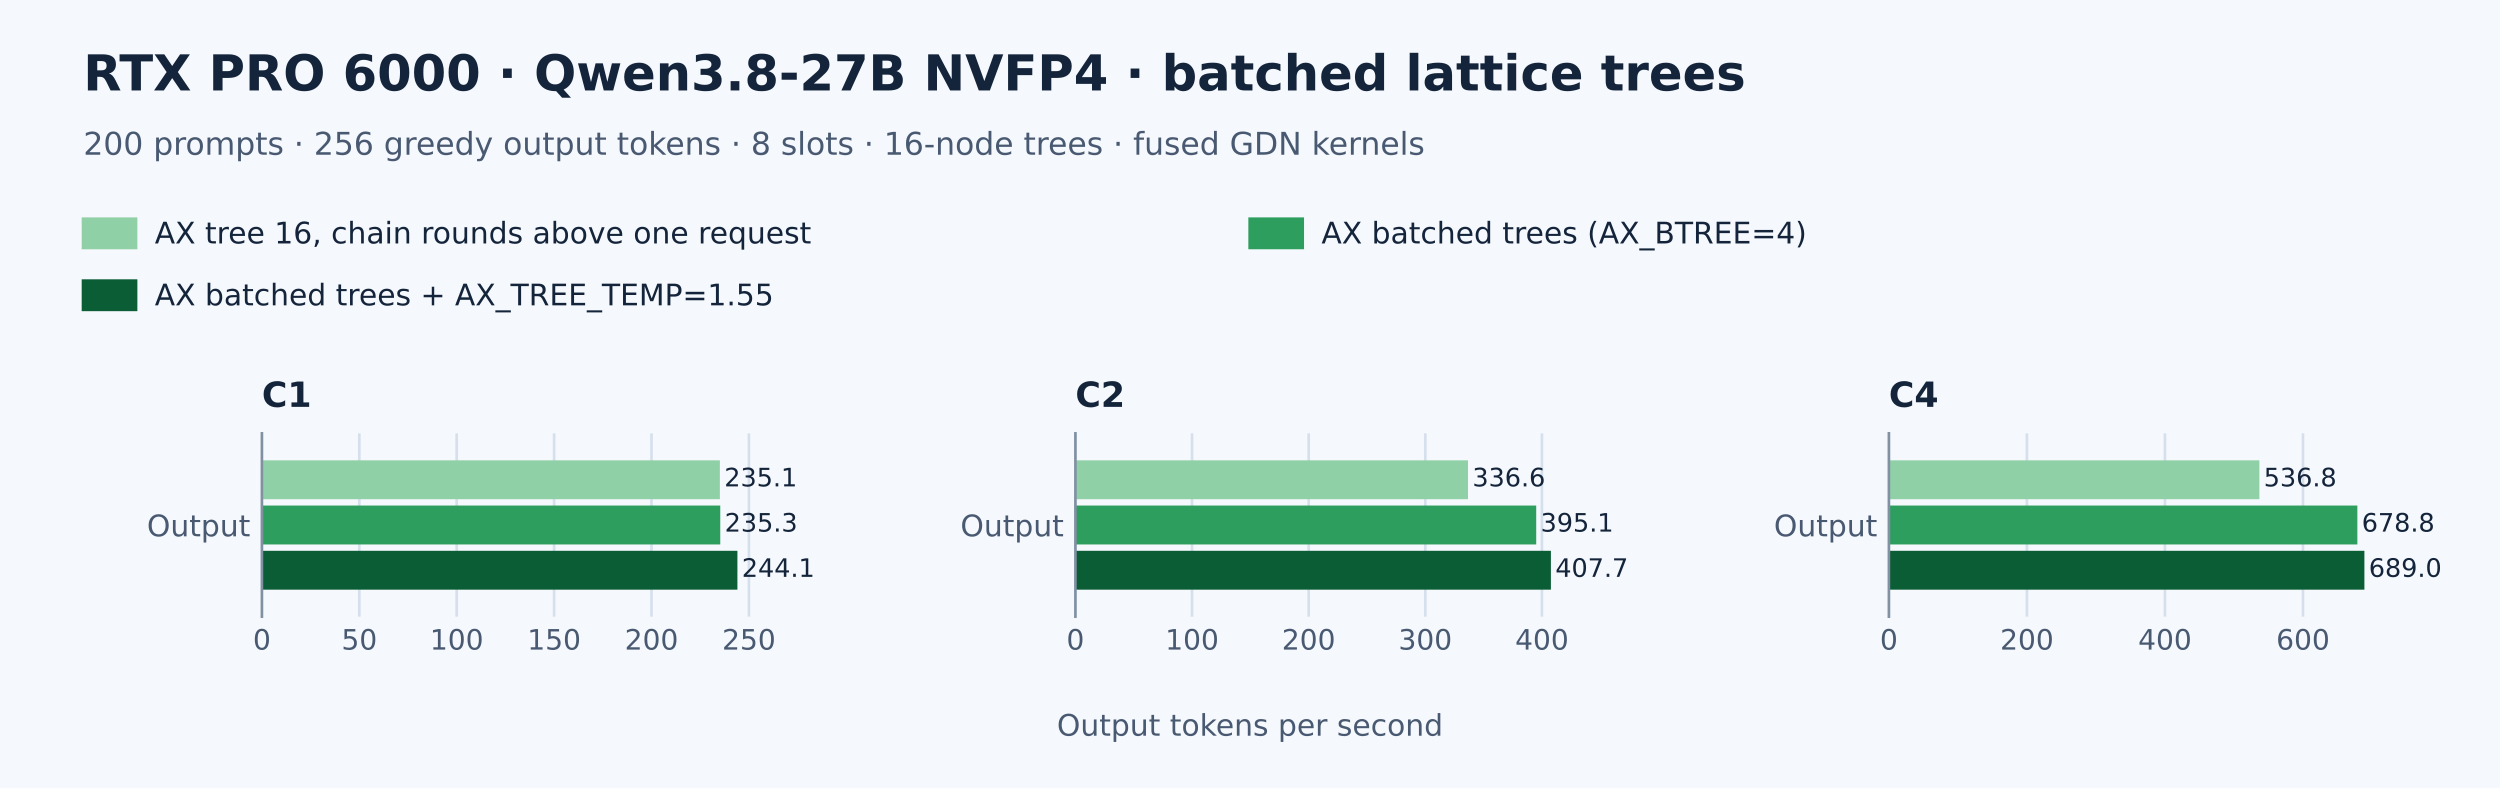
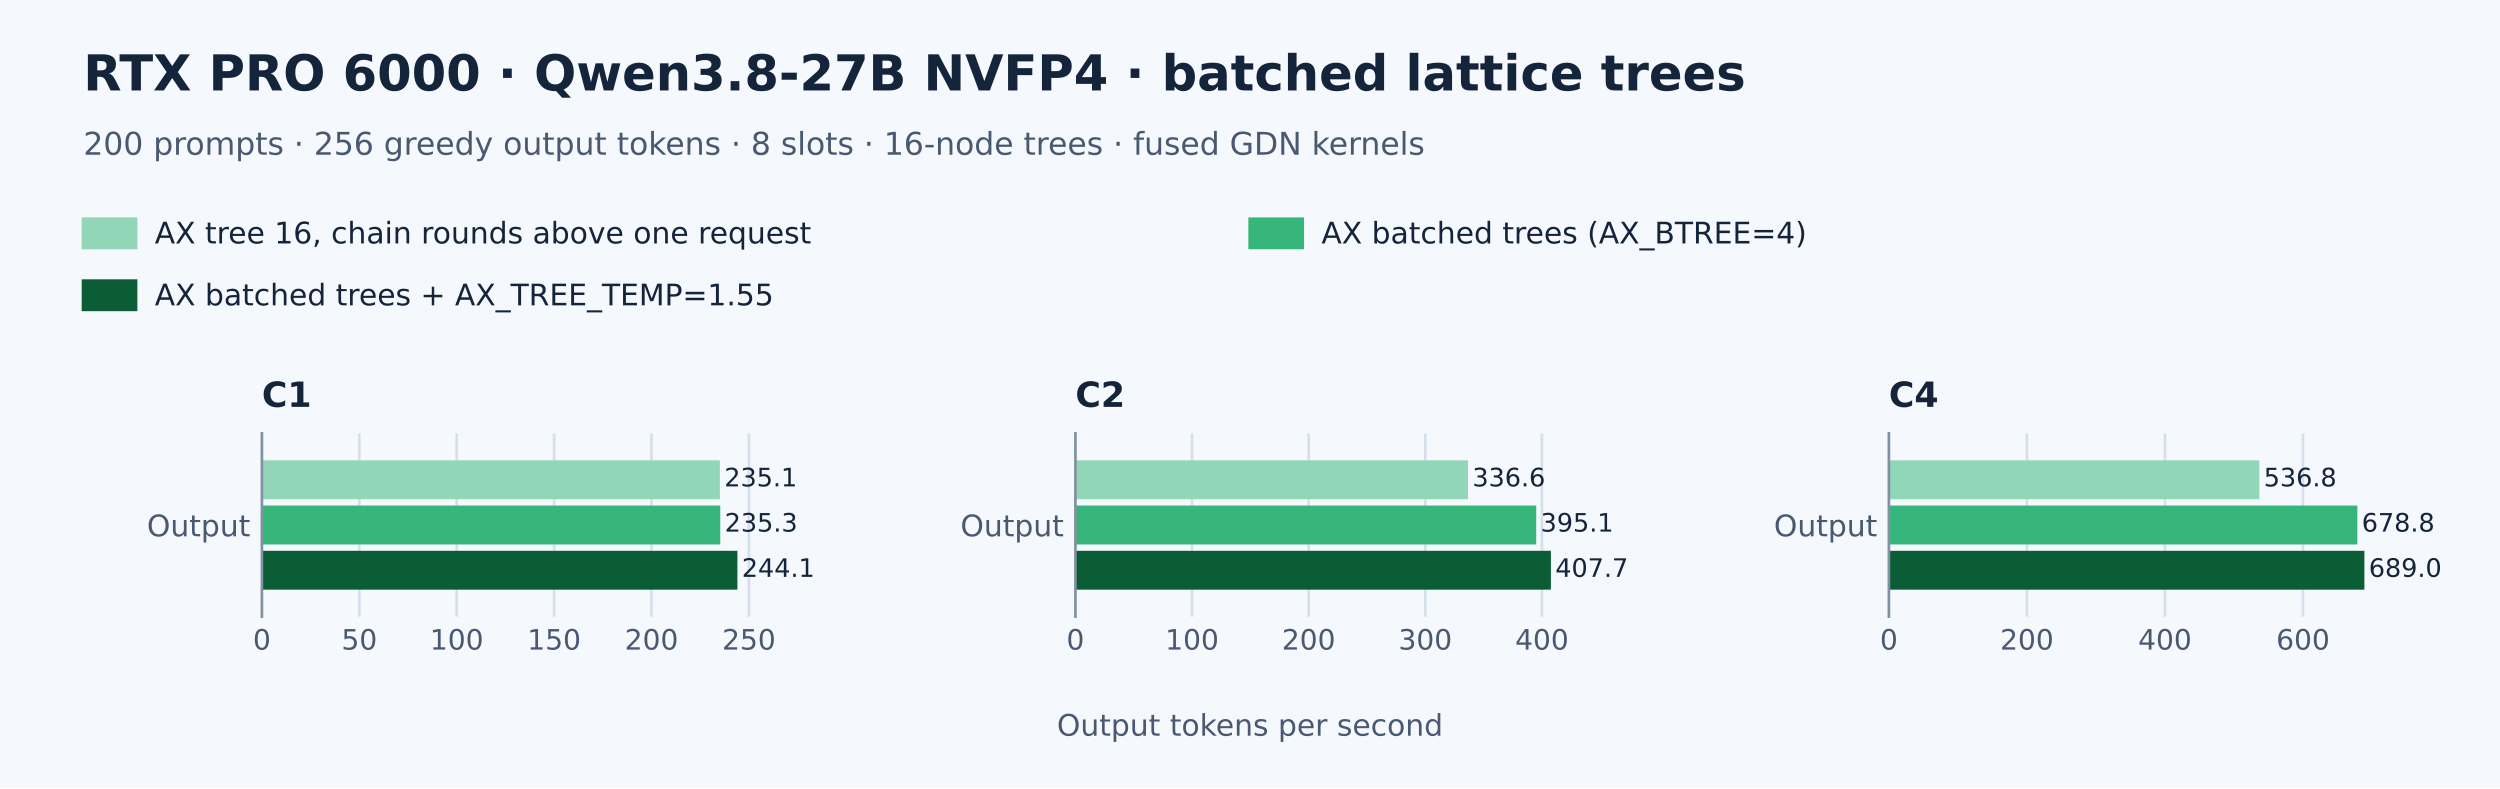
<svg xmlns="http://www.w3.org/2000/svg" width="756pt" height="238.32pt" viewBox="0 0 756 238.32" version="1.1">
  <defs>
    <style type="text/css">*{stroke-linejoin: round; stroke-linecap: butt}</style>
  </defs>
  <g id="figure_1">
    <g id="patch_1">
      <path d="M 0 238.32  L 756 238.32  L 756 0  L 0 0  z " style="fill: #f5f8fc" />
    </g>
    <g id="axes_1">
      <g id="patch_2">
        <path d="M 79.2 186.48  L 246 186.48  L 246 131.04  L 79.2 131.04  z " style="fill: #f5f8fc" />
      </g>
      <g id="matplotlib.axis_1">
        <g id="xtick_1">
          <g id="line2d_1">
            <path d="M 79.2 186.48  L 79.2 131.04  " clip-path="url(#pd5105892b7)" style="fill: none; stroke: #d6dfec; stroke-width: 0.8; stroke-linecap: square" />
          </g>
          <g id="line2d_2" />
          <g id="text_1">
            <text style="font-size: 8.5px; font-family: 'DejaVu Sans', 'Helvetica Neue', Helvetica, Arial, sans-serif; text-anchor: middle; fill: #485971" x="79.2" y="196.438" transform="rotate(-0 79.2 196.438)">0</text>
          </g>
        </g>
        <g id="xtick_2">
          <g id="line2d_3">
            <path d="M 108.654 186.48  L 108.654 131.04  " clip-path="url(#pd5105892b7)" style="fill: none; stroke: #d6dfec; stroke-width: 0.8; stroke-linecap: square" />
          </g>
          <g id="line2d_4" />
          <g id="text_2">
            <text style="font-size: 8.5px; font-family: 'DejaVu Sans', 'Helvetica Neue', Helvetica, Arial, sans-serif; text-anchor: middle; fill: #485971" x="108.654" y="196.438" transform="rotate(-0 108.6537 196.438)">50</text>
          </g>
        </g>
        <g id="xtick_3">
          <g id="line2d_5">
            <path d="M 138.107 186.48  L 138.107 131.04  " clip-path="url(#pd5105892b7)" style="fill: none; stroke: #d6dfec; stroke-width: 0.8; stroke-linecap: square" />
          </g>
          <g id="line2d_6" />
          <g id="text_3">
            <text style="font-size: 8.5px; font-family: 'DejaVu Sans', 'Helvetica Neue', Helvetica, Arial, sans-serif; text-anchor: middle; fill: #485971" x="138.107" y="196.438" transform="rotate(-0 138.1075 196.438)">100</text>
          </g>
        </g>
        <g id="xtick_4">
          <g id="line2d_7">
            <path d="M 167.561 186.48  L 167.561 131.04  " clip-path="url(#pd5105892b7)" style="fill: none; stroke: #d6dfec; stroke-width: 0.8; stroke-linecap: square" />
          </g>
          <g id="line2d_8" />
          <g id="text_4">
            <text style="font-size: 8.5px; font-family: 'DejaVu Sans', 'Helvetica Neue', Helvetica, Arial, sans-serif; text-anchor: middle; fill: #485971" x="167.561" y="196.438" transform="rotate(-0 167.5612 196.438)">150</text>
          </g>
        </g>
        <g id="xtick_5">
          <g id="line2d_9">
            <path d="M 197.015 186.48  L 197.015 131.04  " clip-path="url(#pd5105892b7)" style="fill: none; stroke: #d6dfec; stroke-width: 0.8; stroke-linecap: square" />
          </g>
          <g id="line2d_10" />
          <g id="text_5">
            <text style="font-size: 8.5px; font-family: 'DejaVu Sans', 'Helvetica Neue', Helvetica, Arial, sans-serif; text-anchor: middle; fill: #485971" x="197.015" y="196.438" transform="rotate(-0 197.0149 196.438)">200</text>
          </g>
        </g>
        <g id="xtick_6">
          <g id="line2d_11">
            <path d="M 226.469 186.48  L 226.469 131.04  " clip-path="url(#pd5105892b7)" style="fill: none; stroke: #d6dfec; stroke-width: 0.8; stroke-linecap: square" />
          </g>
          <g id="line2d_12" />
          <g id="text_6">
            <text style="font-size: 8.5px; font-family: 'DejaVu Sans', 'Helvetica Neue', Helvetica, Arial, sans-serif; text-anchor: middle; fill: #485971" x="226.469" y="196.438" transform="rotate(-0 226.4686 196.438)">250</text>
          </g>
        </g>
      </g>
      <g id="matplotlib.axis_2">
        <g id="ytick_1">
          <g id="line2d_13" />
          <g id="text_7">
            <text style="font-size: 9px; font-family: 'DejaVu Sans', 'Helvetica Neue', Helvetica, Arial, sans-serif; text-anchor: end; fill: #485971" x="75.7" y="162.179" transform="rotate(-0 75.7 162.1789)">Output</text>
          </g>
        </g>
      </g>
      <g id="patch_3">
-         <path d="M 79.2 139.198  L 217.691 139.198  L 217.691 150.962  L 79.2 150.962  z " clip-path="url(#pd5105892b7)" style="fill: #8fd0a6" />
+         <path d="M 79.2 139.198  L 217.691 139.198  L 217.691 150.962  L 79.2 150.962  z " clip-path="url(#pd5105892b7)" style="fill: #91d7b7" />
      </g>
      <g id="patch_4">
-         <path d="M 79.2 152.878  L 217.809 152.878  L 217.809 164.642  L 79.2 164.642  z " clip-path="url(#pd5105892b7)" style="fill: #2e9e5f" />
+         <path d="M 79.2 152.878  L 217.809 152.878  L 217.809 164.642  L 79.2 164.642  z " clip-path="url(#pd5105892b7)" style="fill: #37b67c" />
      </g>
      <g id="patch_5">
        <path d="M 79.2 166.558  L 222.993 166.558  L 222.993 178.322  L 79.2 178.322  z " clip-path="url(#pd5105892b7)" style="fill: #0b5d36" />
      </g>
      <g id="patch_6">
        <path d="M 79.2 186.48  L 79.2 131.04  " style="fill: none; stroke: #8191a3; stroke-width: 0.8; stroke-linejoin: miter; stroke-linecap: square" />
      </g>
      <g id="text_8">
        <text style="font-size: 7.7px; font-family: 'DejaVu Sans', 'Helvetica Neue', Helvetica, Arial, sans-serif; text-anchor: start; fill: #14243b" x="219.026" y="147.08" transform="rotate(-0 219.0258 147.0802)">235.1</text>
      </g>
      <g id="text_9">
        <text style="font-size: 7.7px; font-family: 'DejaVu Sans', 'Helvetica Neue', Helvetica, Arial, sans-serif; text-anchor: start; fill: #14243b" x="219.144" y="160.76" transform="rotate(-0 219.1436 160.7602)">235.3</text>
      </g>
      <g id="text_10">
        <text style="font-size: 7.7px; font-family: 'DejaVu Sans', 'Helvetica Neue', Helvetica, Arial, sans-serif; text-anchor: start; fill: #14243b" x="224.328" y="174.44" transform="rotate(-0 224.3275 174.4402)">244.1</text>
      </g>
      <g id="text_11">
        <text style="font-weight: 700; font-size: 10.5px; font-family: 'DejaVu Sans', 'Helvetica Neue', Helvetica, Arial, sans-serif; text-anchor: start; fill: #14243b" x="79.2" y="123.04" transform="rotate(-0 79.2 123.04)">C1</text>
      </g>
    </g>
    <g id="axes_2">
      <g id="patch_7">
        <path d="M 325.2 186.48  L 492 186.48  L 492 131.04  L 325.2 131.04  z " style="fill: #f5f8fc" />
      </g>
      <g id="matplotlib.axis_3">
        <g id="xtick_7">
          <g id="line2d_14">
            <path d="M 325.2 186.48  L 325.2 131.04  " clip-path="url(#p25a11763fa)" style="fill: none; stroke: #d6dfec; stroke-width: 0.8; stroke-linecap: square" />
          </g>
          <g id="line2d_15" />
          <g id="text_12">
            <text style="font-size: 8.5px; font-family: 'DejaVu Sans', 'Helvetica Neue', Helvetica, Arial, sans-serif; text-anchor: middle; fill: #485971" x="325.2" y="196.438" transform="rotate(-0 325.2 196.438)">0</text>
          </g>
        </g>
        <g id="xtick_8">
          <g id="line2d_16">
            <path d="M 360.469 186.48  L 360.469 131.04  " clip-path="url(#p25a11763fa)" style="fill: none; stroke: #d6dfec; stroke-width: 0.8; stroke-linecap: square" />
          </g>
          <g id="line2d_17" />
          <g id="text_13">
            <text style="font-size: 8.5px; font-family: 'DejaVu Sans', 'Helvetica Neue', Helvetica, Arial, sans-serif; text-anchor: middle; fill: #485971" x="360.469" y="196.438" transform="rotate(-0 360.4693 196.438)">100</text>
          </g>
        </g>
        <g id="xtick_9">
          <g id="line2d_18">
            <path d="M 395.739 186.48  L 395.739 131.04  " clip-path="url(#p25a11763fa)" style="fill: none; stroke: #d6dfec; stroke-width: 0.8; stroke-linecap: square" />
          </g>
          <g id="line2d_19" />
          <g id="text_14">
            <text style="font-size: 8.5px; font-family: 'DejaVu Sans', 'Helvetica Neue', Helvetica, Arial, sans-serif; text-anchor: middle; fill: #485971" x="395.739" y="196.438" transform="rotate(-0 395.7387 196.438)">200</text>
          </g>
        </g>
        <g id="xtick_10">
          <g id="line2d_20">
            <path d="M 431.008 186.48  L 431.008 131.04  " clip-path="url(#p25a11763fa)" style="fill: none; stroke: #d6dfec; stroke-width: 0.8; stroke-linecap: square" />
          </g>
          <g id="line2d_21" />
          <g id="text_15">
            <text style="font-size: 8.5px; font-family: 'DejaVu Sans', 'Helvetica Neue', Helvetica, Arial, sans-serif; text-anchor: middle; fill: #485971" x="431.008" y="196.438" transform="rotate(-0 431.008 196.438)">300</text>
          </g>
        </g>
        <g id="xtick_11">
          <g id="line2d_22">
            <path d="M 466.277 186.48  L 466.277 131.04  " clip-path="url(#p25a11763fa)" style="fill: none; stroke: #d6dfec; stroke-width: 0.8; stroke-linecap: square" />
          </g>
          <g id="line2d_23" />
          <g id="text_16">
            <text style="font-size: 8.5px; font-family: 'DejaVu Sans', 'Helvetica Neue', Helvetica, Arial, sans-serif; text-anchor: middle; fill: #485971" x="466.277" y="196.438" transform="rotate(-0 466.2774 196.438)">400</text>
          </g>
        </g>
      </g>
      <g id="matplotlib.axis_4">
        <g id="ytick_2">
          <g id="line2d_24" />
          <g id="text_17">
            <text style="font-size: 9px; font-family: 'DejaVu Sans', 'Helvetica Neue', Helvetica, Arial, sans-serif; text-anchor: end; fill: #485971" x="321.7" y="162.179" transform="rotate(-0 321.7 162.1789)">Output</text>
          </g>
        </g>
      </g>
      <g id="patch_8">
-         <path d="M 325.2 139.198  L 443.917 139.198  L 443.917 150.962  L 325.2 150.962  z " clip-path="url(#p25a11763fa)" style="fill: #8fd0a6" />
+         <path d="M 325.2 139.198  L 443.917 139.198  L 443.917 150.962  L 325.2 150.962  z " clip-path="url(#p25a11763fa)" style="fill: #91d7b7" />
      </g>
      <g id="patch_9">
-         <path d="M 325.2 152.878  L 464.549 152.878  L 464.549 164.642  L 325.2 164.642  z " clip-path="url(#p25a11763fa)" style="fill: #2e9e5f" />
+         <path d="M 325.2 152.878  L 464.549 152.878  L 464.549 164.642  L 325.2 164.642  z " clip-path="url(#p25a11763fa)" style="fill: #37b67c" />
      </g>
      <g id="patch_10">
        <path d="M 325.2 166.558  L 468.993 166.558  L 468.993 178.322  L 325.2 178.322  z " clip-path="url(#p25a11763fa)" style="fill: #0b5d36" />
      </g>
      <g id="patch_11">
        <path d="M 325.2 186.48  L 325.2 131.04  " style="fill: none; stroke: #8191a3; stroke-width: 0.8; stroke-linejoin: miter; stroke-linecap: square" />
      </g>
      <g id="text_18">
        <text style="font-size: 7.7px; font-family: 'DejaVu Sans', 'Helvetica Neue', Helvetica, Arial, sans-serif; text-anchor: start; fill: #14243b" x="445.251" y="147.08" transform="rotate(-0 445.251 147.0802)">336.6</text>
      </g>
      <g id="text_19">
        <text style="font-size: 7.7px; font-family: 'DejaVu Sans', 'Helvetica Neue', Helvetica, Arial, sans-serif; text-anchor: start; fill: #14243b" x="465.884" y="160.76" transform="rotate(-0 465.8836 160.7602)">395.1</text>
      </g>
      <g id="text_20">
        <text style="font-size: 7.7px; font-family: 'DejaVu Sans', 'Helvetica Neue', Helvetica, Arial, sans-serif; text-anchor: start; fill: #14243b" x="470.328" y="174.44" transform="rotate(-0 470.3275 174.4402)">407.7</text>
      </g>
      <g id="text_21">
        <text style="font-weight: 700; font-size: 10.5px; font-family: 'DejaVu Sans', 'Helvetica Neue', Helvetica, Arial, sans-serif; text-anchor: start; fill: #14243b" x="325.2" y="123.04" transform="rotate(-0 325.2 123.04)">C2</text>
      </g>
    </g>
    <g id="axes_3">
      <g id="patch_12">
        <path d="M 571.2 186.48  L 738 186.48  L 738 131.04  L 571.2 131.04  z " style="fill: #f5f8fc" />
      </g>
      <g id="matplotlib.axis_5">
        <g id="xtick_12">
          <g id="line2d_25">
            <path d="M 571.2 186.48  L 571.2 131.04  " clip-path="url(#p2c15755786)" style="fill: none; stroke: #d6dfec; stroke-width: 0.8; stroke-linecap: square" />
          </g>
          <g id="line2d_26" />
          <g id="text_22">
            <text style="font-size: 8.5px; font-family: 'DejaVu Sans', 'Helvetica Neue', Helvetica, Arial, sans-serif; text-anchor: middle; fill: #485971" x="571.2" y="196.438" transform="rotate(-0 571.2 196.438)">0</text>
          </g>
        </g>
        <g id="xtick_13">
          <g id="line2d_27">
            <path d="M 612.94 186.48  L 612.94 131.04  " clip-path="url(#p2c15755786)" style="fill: none; stroke: #d6dfec; stroke-width: 0.8; stroke-linecap: square" />
          </g>
          <g id="line2d_28" />
          <g id="text_23">
            <text style="font-size: 8.5px; font-family: 'DejaVu Sans', 'Helvetica Neue', Helvetica, Arial, sans-serif; text-anchor: middle; fill: #485971" x="612.94" y="196.438" transform="rotate(-0 612.9397 196.438)">200</text>
          </g>
        </g>
        <g id="xtick_14">
          <g id="line2d_29">
            <path d="M 654.679 186.48  L 654.679 131.04  " clip-path="url(#p2c15755786)" style="fill: none; stroke: #d6dfec; stroke-width: 0.8; stroke-linecap: square" />
          </g>
          <g id="line2d_30" />
          <g id="text_24">
            <text style="font-size: 8.5px; font-family: 'DejaVu Sans', 'Helvetica Neue', Helvetica, Arial, sans-serif; text-anchor: middle; fill: #485971" x="654.679" y="196.438" transform="rotate(-0 654.6793 196.438)">400</text>
          </g>
        </g>
        <g id="xtick_15">
          <g id="line2d_31">
            <path d="M 696.419 186.48  L 696.419 131.04  " clip-path="url(#p2c15755786)" style="fill: none; stroke: #d6dfec; stroke-width: 0.8; stroke-linecap: square" />
          </g>
          <g id="line2d_32" />
          <g id="text_25">
            <text style="font-size: 8.5px; font-family: 'DejaVu Sans', 'Helvetica Neue', Helvetica, Arial, sans-serif; text-anchor: middle; fill: #485971" x="696.419" y="196.438" transform="rotate(-0 696.419 196.438)">600</text>
          </g>
        </g>
      </g>
      <g id="matplotlib.axis_6">
        <g id="ytick_3">
          <g id="line2d_33" />
          <g id="text_26">
            <text style="font-size: 9px; font-family: 'DejaVu Sans', 'Helvetica Neue', Helvetica, Arial, sans-serif; text-anchor: end; fill: #485971" x="567.7" y="162.179" transform="rotate(-0 567.7 162.1789)">Output</text>
          </g>
        </g>
      </g>
      <g id="patch_13">
-         <path d="M 571.2 139.198  L 683.229 139.198  L 683.229 150.962  L 571.2 150.962  z " clip-path="url(#p2c15755786)" style="fill: #8fd0a6" />
+         <path d="M 571.2 139.198  L 683.229 139.198  L 683.229 150.962  L 571.2 150.962  z " clip-path="url(#p2c15755786)" style="fill: #91d7b7" />
      </g>
      <g id="patch_14">
-         <path d="M 571.2 152.878  L 712.864 152.878  L 712.864 164.642  L 571.2 164.642  z " clip-path="url(#p2c15755786)" style="fill: #2e9e5f" />
+         <path d="M 571.2 152.878  L 712.864 152.878  L 712.864 164.642  L 571.2 164.642  z " clip-path="url(#p2c15755786)" style="fill: #37b67c" />
      </g>
      <g id="patch_15">
        <path d="M 571.2 166.558  L 714.993 166.558  L 714.993 178.322  L 571.2 178.322  z " clip-path="url(#p2c15755786)" style="fill: #0b5d36" />
      </g>
      <g id="patch_16">
        <path d="M 571.2 186.48  L 571.2 131.04  " style="fill: none; stroke: #8191a3; stroke-width: 0.8; stroke-linejoin: miter; stroke-linecap: square" />
      </g>
      <g id="text_27">
        <text style="font-size: 7.7px; font-family: 'DejaVu Sans', 'Helvetica Neue', Helvetica, Arial, sans-serif; text-anchor: start; fill: #14243b" x="684.564" y="147.08" transform="rotate(-0 684.5636 147.0802)">536.8</text>
      </g>
      <g id="text_28">
        <text style="font-size: 7.7px; font-family: 'DejaVu Sans', 'Helvetica Neue', Helvetica, Arial, sans-serif; text-anchor: start; fill: #14243b" x="714.199" y="160.76" transform="rotate(-0 714.1988 160.7602)">678.8</text>
      </g>
      <g id="text_29">
        <text style="font-size: 7.7px; font-family: 'DejaVu Sans', 'Helvetica Neue', Helvetica, Arial, sans-serif; text-anchor: start; fill: #14243b" x="716.328" y="174.44" transform="rotate(-0 716.3275 174.4402)">689.0</text>
      </g>
      <g id="text_30">
        <text style="font-weight: 700; font-size: 10.5px; font-family: 'DejaVu Sans', 'Helvetica Neue', Helvetica, Arial, sans-serif; text-anchor: start; fill: #14243b" x="571.2" y="123.04" transform="rotate(-0 571.2 123.04)">C4</text>
      </g>
    </g>
    <g id="patch_17">
-       <path d="M 25.2 74.88  L 41.04 74.88  L 41.04 66.24  L 25.2 66.24  z " style="fill: #8fd0a6; stroke: #8fd0a6; stroke-linejoin: miter" />
+       <path d="M 25.2 74.88  L 41.04 74.88  L 41.04 66.24  L 25.2 66.24  z " style="fill: #91d7b7; stroke: #91d7b7; stroke-linejoin: miter" />
    </g>
    <g id="patch_18">
-       <path d="M 378 74.88  L 393.84 74.88  L 393.84 66.24  L 378 66.24  z " style="fill: #2e9e5f; stroke: #2e9e5f; stroke-linejoin: miter" />
+       <path d="M 378 74.88  L 393.84 74.88  L 393.84 66.24  L 378 66.24  z " style="fill: #37b67c; stroke: #37b67c; stroke-linejoin: miter" />
    </g>
    <g id="patch_19">
      <path d="M 25.2 93.6  L 41.04 93.6  L 41.04 84.96  L 25.2 84.96  z " style="fill: #0b5d36; stroke: #0b5d36; stroke-linejoin: miter" />
    </g>
    <g id="text_31">
      <text style="font-weight: 700; font-size: 15px; font-family: 'DejaVu Sans', 'Helvetica Neue', Helvetica, Arial, sans-serif; text-anchor: start; fill: #14243b" x="25.2" y="27.36" transform="rotate(-0 25.2 27.36)">RTX PRO 6000 · Qwen3.8-27B NVFP4 · batched lattice trees</text>
    </g>
    <g id="text_32">
      <text style="font-size: 9.5px; font-family: 'DejaVu Sans', 'Helvetica Neue', Helvetica, Arial, sans-serif; text-anchor: start; fill: #485971" x="25.2" y="46.8" transform="rotate(-0 25.2 46.8)">200 prompts · 256 greedy output tokens · 8 slots · 16-node trees · fused GDN kernels</text>
    </g>
    <g id="text_33">
      <text style="font-size: 9px; font-family: 'DejaVu Sans', 'Helvetica Neue', Helvetica, Arial, sans-serif; text-anchor: start; fill: #14243b" x="46.8" y="73.618" transform="rotate(-0 46.8 73.61824)">AX tree 16, chain rounds above one request</text>
    </g>
    <g id="text_34">
      <text style="font-size: 9px; font-family: 'DejaVu Sans', 'Helvetica Neue', Helvetica, Arial, sans-serif; text-anchor: start; fill: #14243b" x="399.6" y="73.618" transform="rotate(-0 399.6 73.61824)">AX batched trees (AX_BTREE=4)</text>
    </g>
    <g id="text_35">
      <text style="font-size: 9px; font-family: 'DejaVu Sans', 'Helvetica Neue', Helvetica, Arial, sans-serif; text-anchor: start; fill: #14243b" x="46.8" y="92.338" transform="rotate(-0 46.8 92.33824)">AX batched trees + AX_TREE_TEMP=1.55</text>
    </g>
    <g id="text_36">
      <text style="font-size: 9px; font-family: 'DejaVu Sans', 'Helvetica Neue', Helvetica, Arial, sans-serif; text-anchor: middle; fill: #485971" x="378" y="222.48" transform="rotate(-0 378 222.48)">Output tokens per second</text>
    </g>
  </g>
  <defs>
    <clipPath id="pd5105892b7">
      <rect x="79.2" y="131.04" width="166.8" height="55.44" />
    </clipPath>
    <clipPath id="p25a11763fa">
      <rect x="325.2" y="131.04" width="166.8" height="55.44" />
    </clipPath>
    <clipPath id="p2c15755786">
      <rect x="571.2" y="131.04" width="166.8" height="55.44" />
    </clipPath>
  </defs>
</svg>
